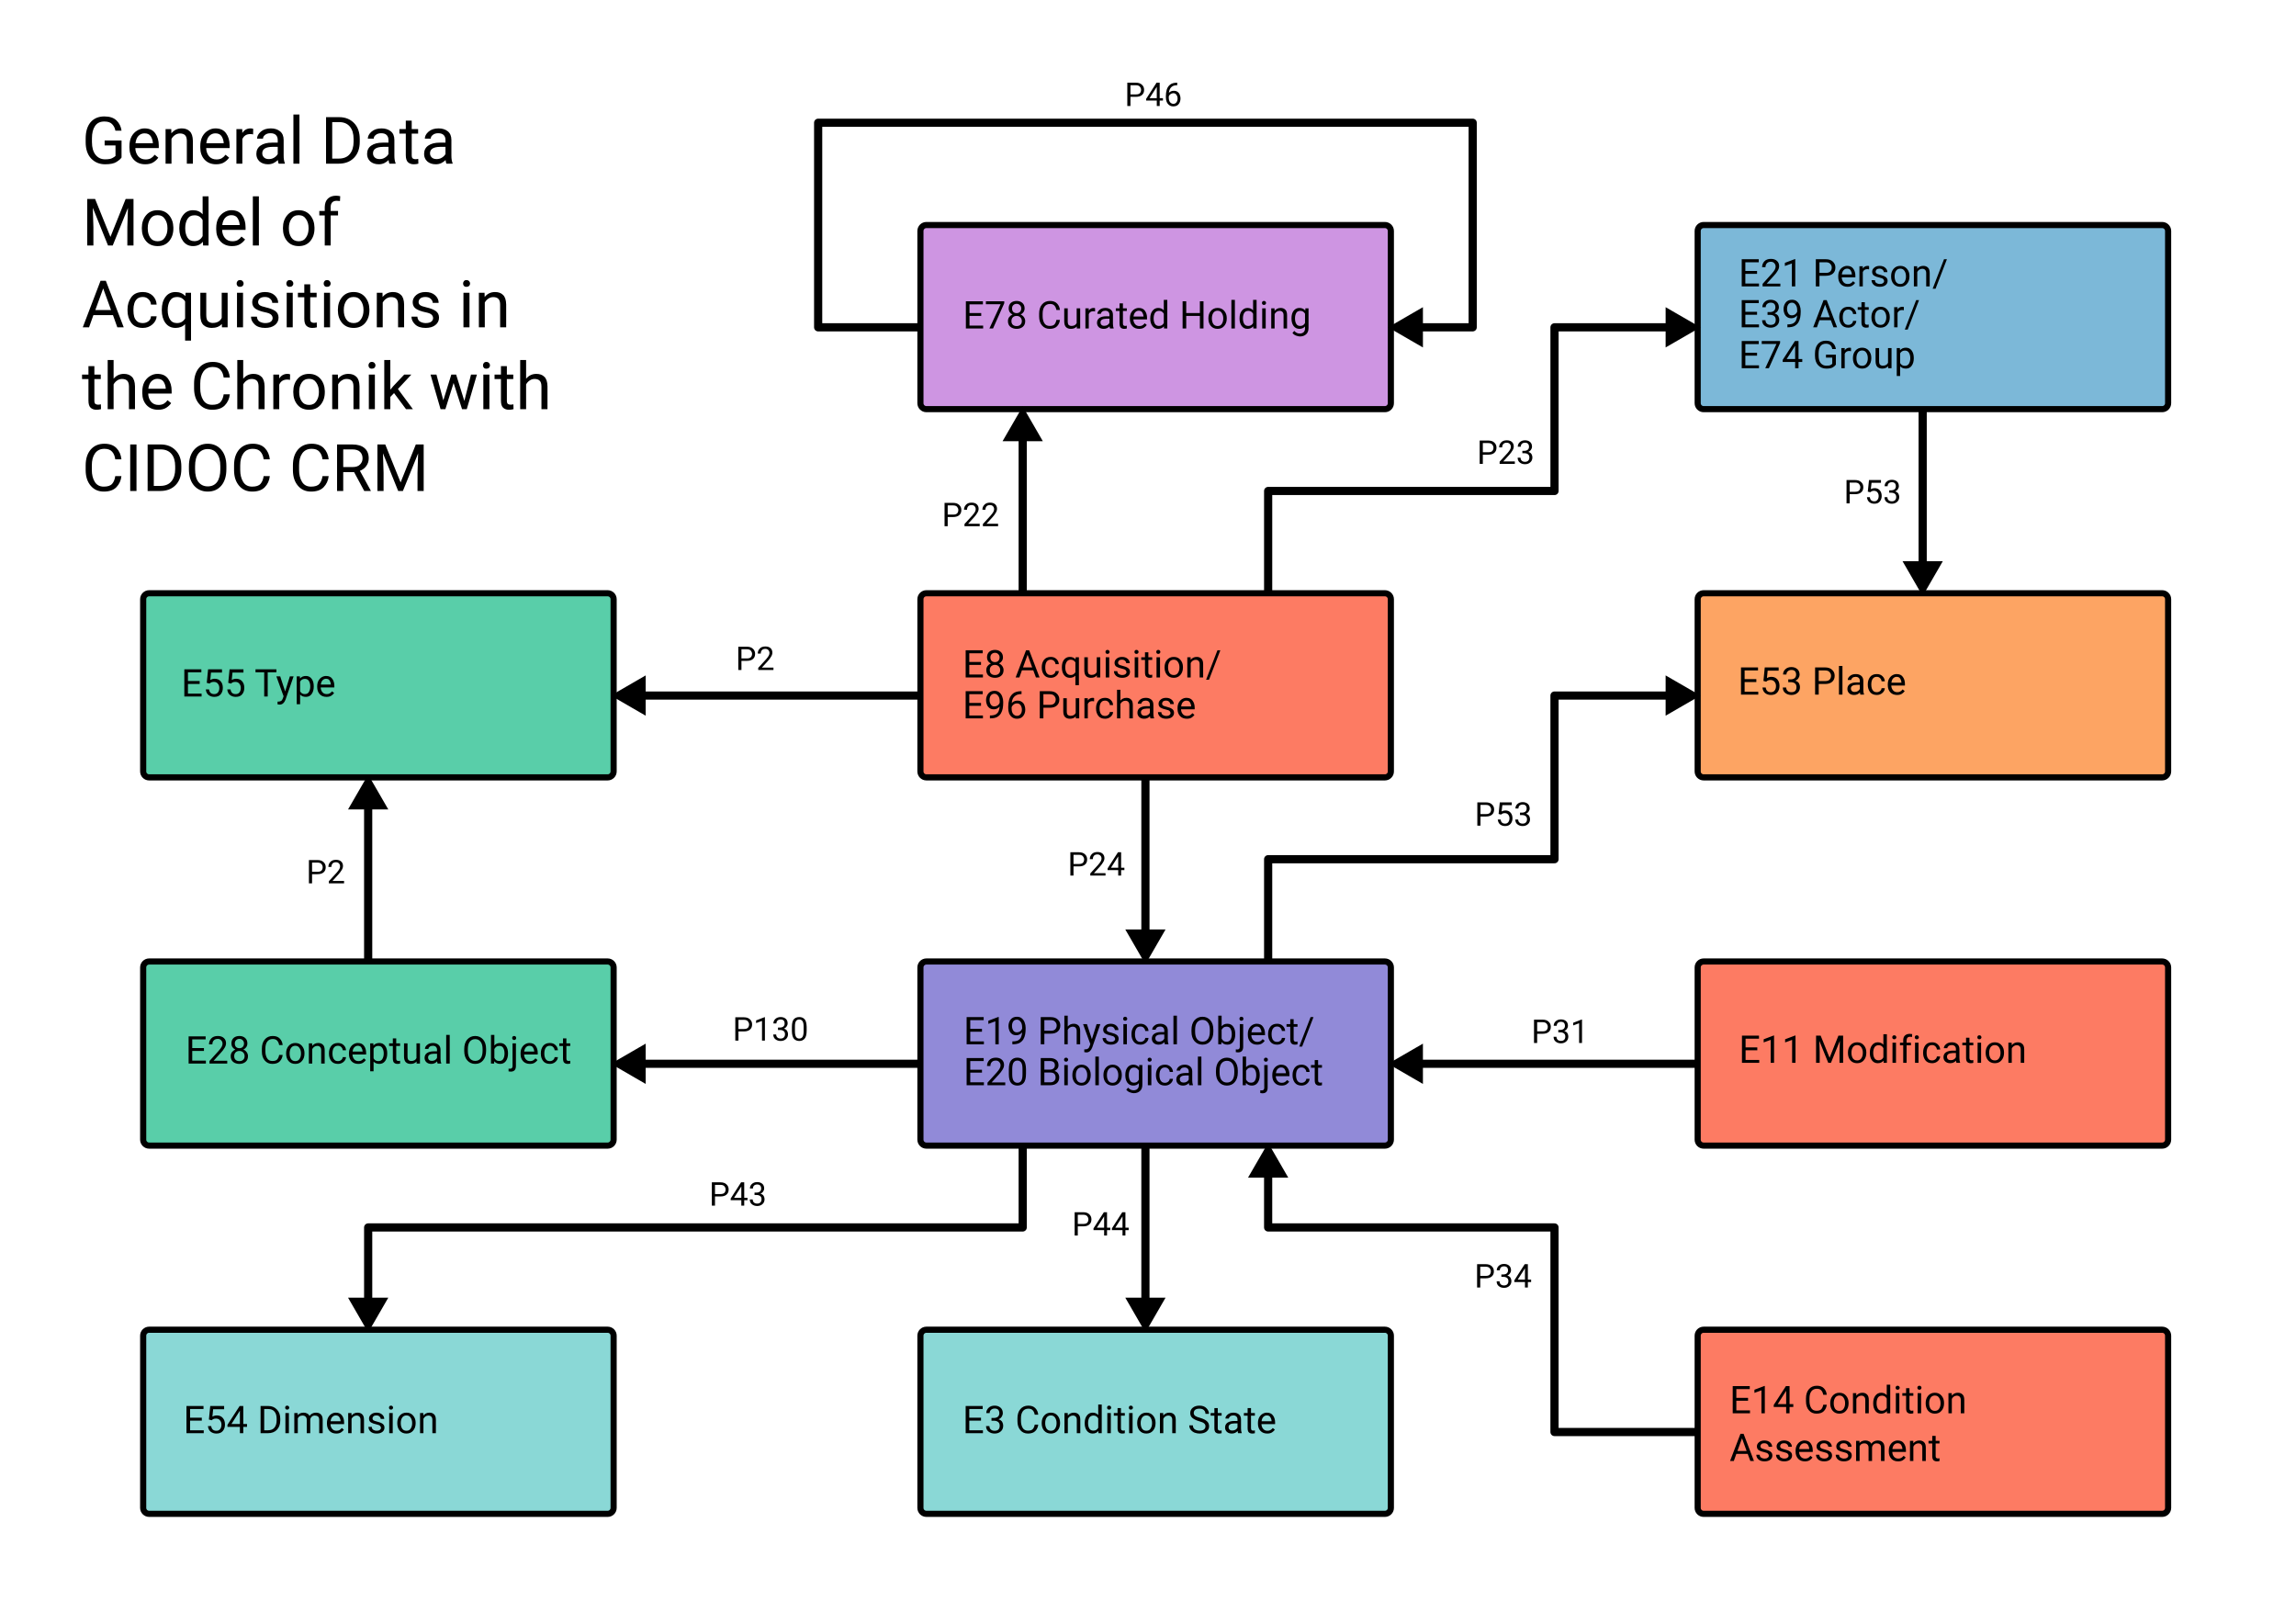
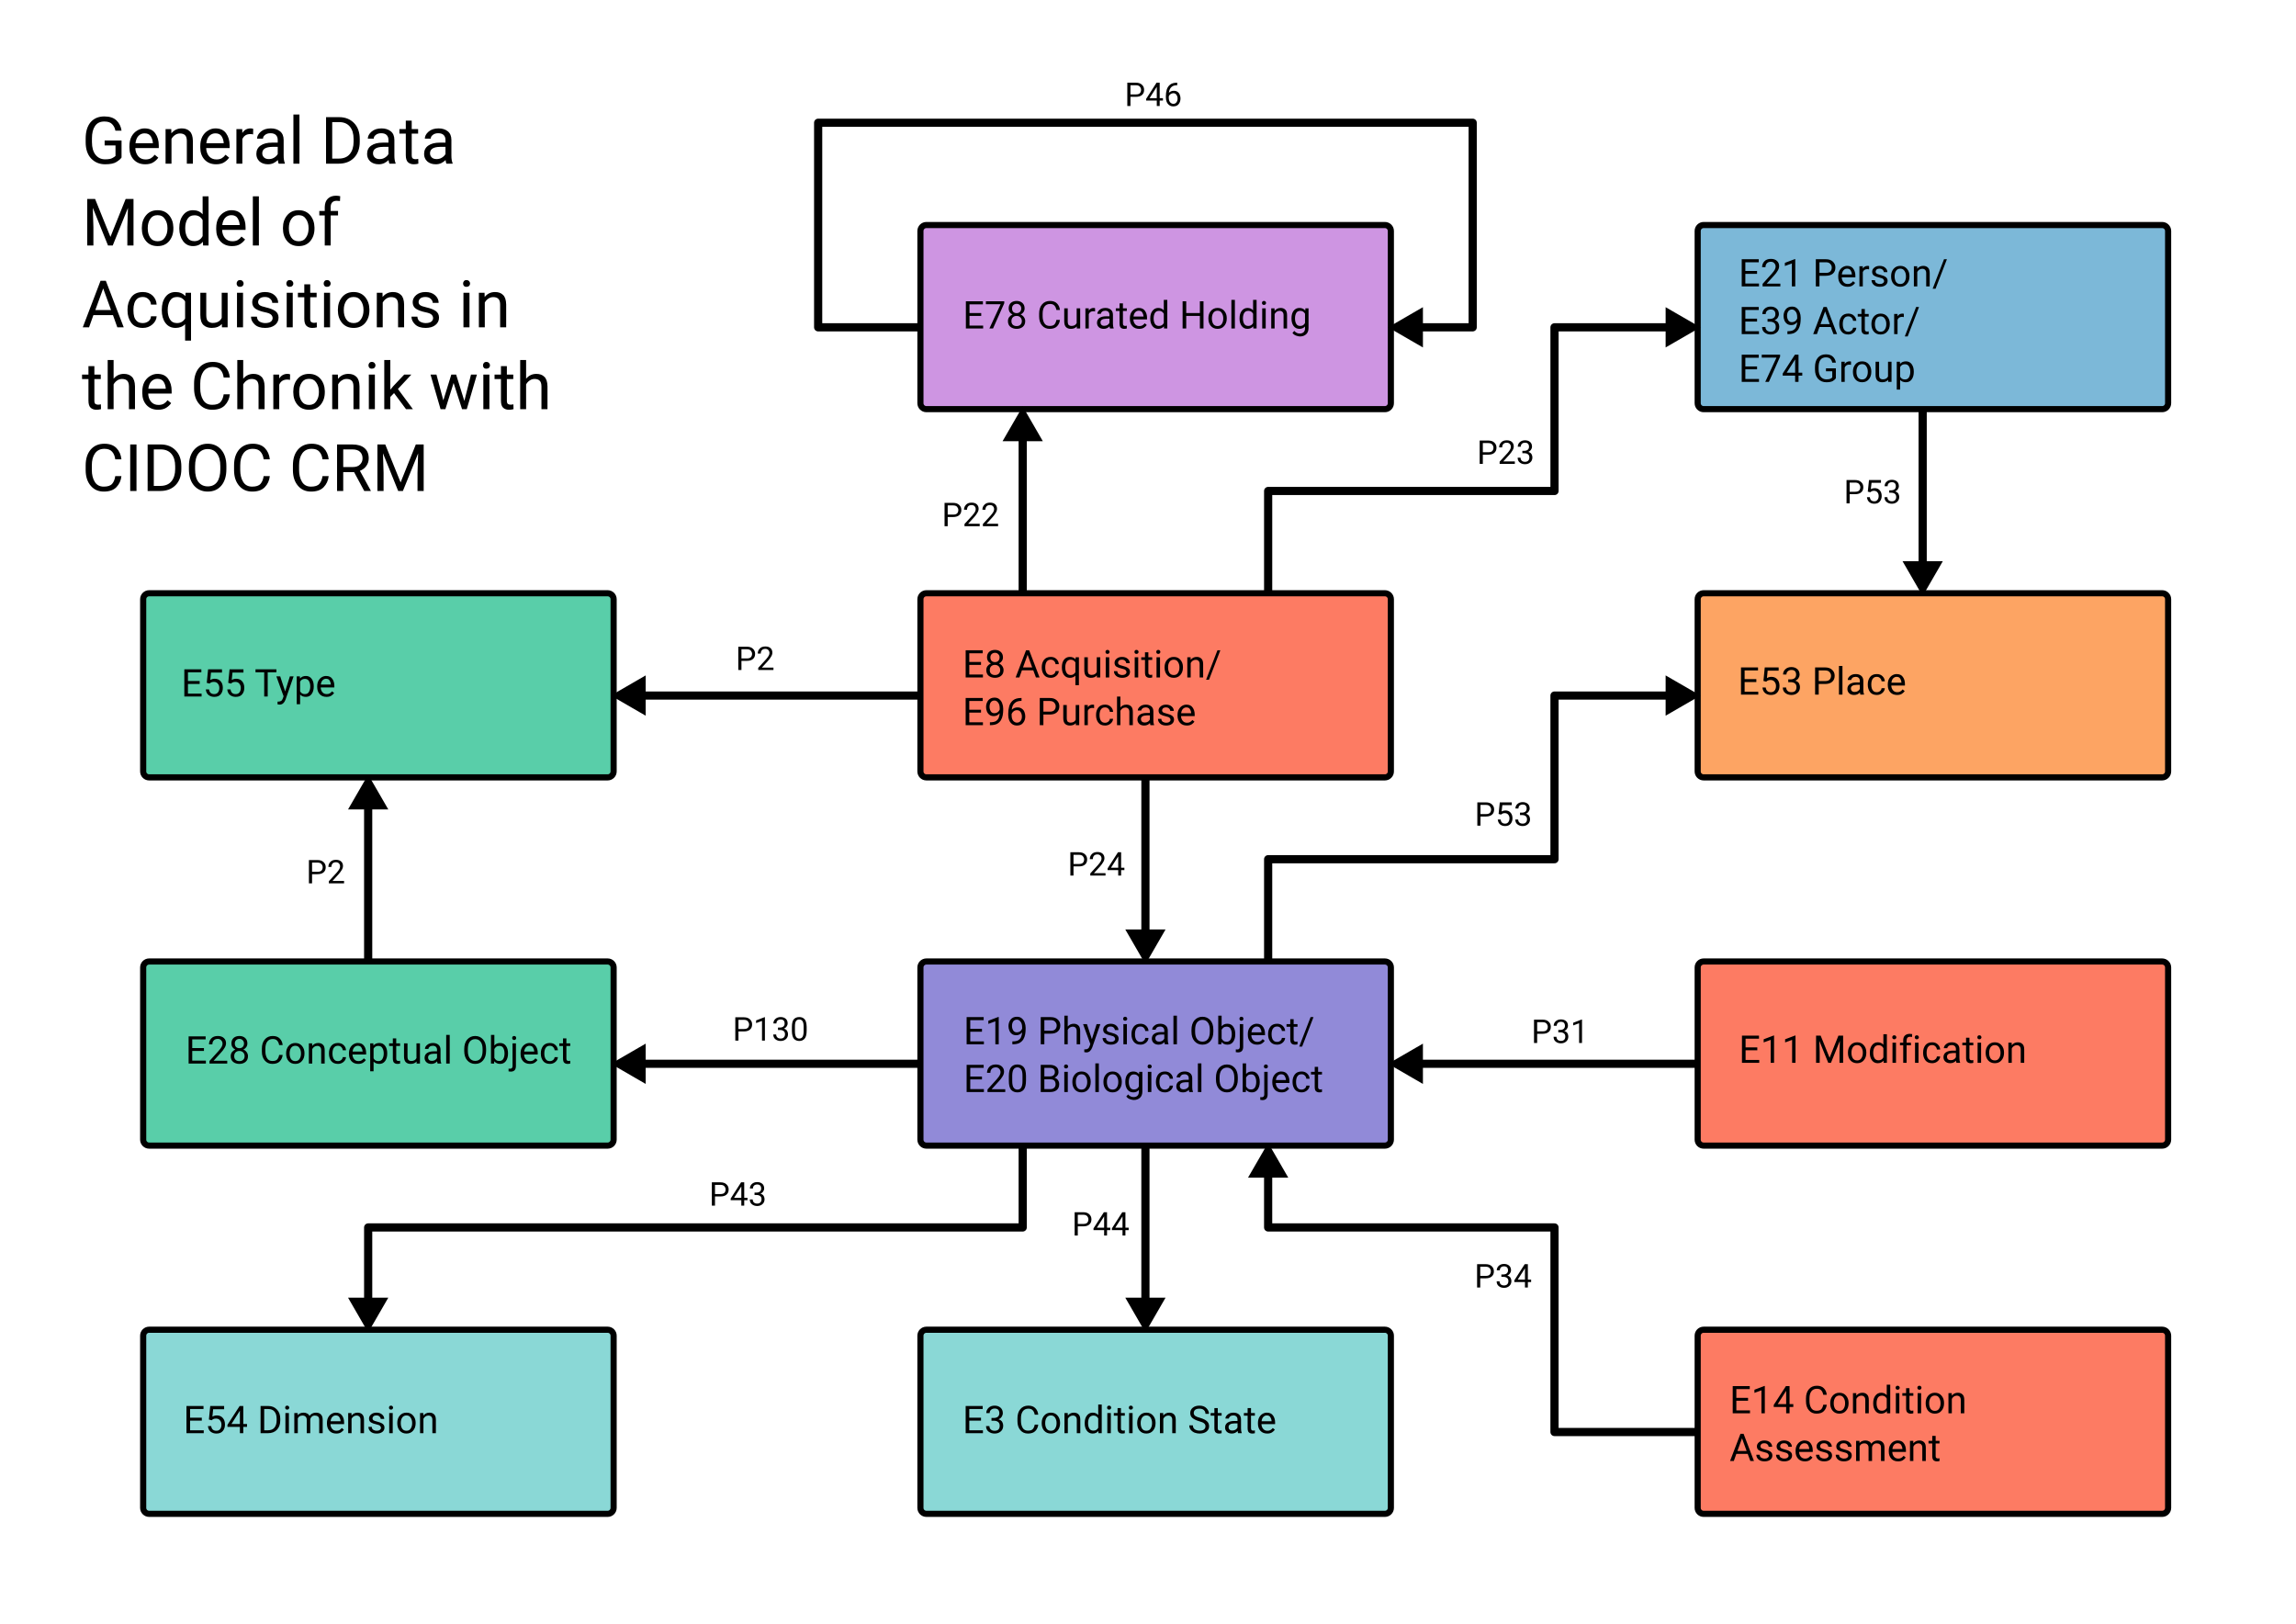
<svg xmlns="http://www.w3.org/2000/svg" width="297mm" height="210mm" viewBox="0 0 297 210" version="1.1" id="svg5">
  <defs id="defs2">
-     <marker style="overflow:visible" id="TriangleOutM" refX="0.0" refY="0.0" orient="auto">
-       <path transform="scale(0.4)" style="fill-rule:evenodd;fill:context-stroke;stroke:context-stroke;stroke-width:1.0pt" d="M 5.77,0.0 L -2.88,5.0 L -2.88,-5.0 L 5.77,0.0 z " id="path33432" />
+     <marker style="overflow:visible" id="TriangleOutM" refX="0" refY="0" orient="auto">
+       <path transform="scale(0.4)" style="fill:context-stroke;fill-rule:evenodd;stroke:context-stroke;stroke-width:1pt" d="M 5.77,0 -2.88,5 V -5 Z" id="path33432" />
    </marker>
-     <marker style="overflow:visible" id="TriangleOutL" refX="0.0" refY="0.0" orient="auto">
-       <path transform="scale(0.8)" style="fill-rule:evenodd;fill:context-stroke;stroke:context-stroke;stroke-width:1.0pt" d="M 5.77,0.0 L -2.88,5.0 L -2.88,-5.0 L 5.77,0.0 z " id="path33429" />
+     <marker style="overflow:visible" id="TriangleOutL" refX="0" refY="0" orient="auto">
+       <path transform="scale(0.8)" style="fill:context-stroke;fill-rule:evenodd;stroke:context-stroke;stroke-width:1pt" d="M 5.77,0 -2.88,5 V -5 Z" id="path33429" />
    </marker>
-     <marker style="overflow:visible;" id="Arrow1Lend" refX="0.0" refY="0.0" orient="auto">
-       <path transform="scale(0.8) rotate(180) translate(12.5,0)" style="fill-rule:evenodd;fill:context-stroke;stroke:context-stroke;stroke-width:1.0pt;" d="M 0.0,0.0 L 5.0,-5.0 L -12.5,0.0 L 5.0,5.0 L 0.0,0.0 z " id="path33290" />
+     <marker style="overflow:visible" id="Arrow1Lend" refX="0" refY="0" orient="auto">
+       <path transform="matrix(-0.8,0,0,-0.8,-10,0)" style="fill:context-stroke;fill-rule:evenodd;stroke:context-stroke;stroke-width:1pt" d="M 0,0 5,-5 -12.5,0 5,5 Z" id="path33290" />
    </marker>
-     <marker style="overflow:visible" id="Arrow1Lstart" refX="0.0" refY="0.0" orient="auto">
-       <path transform="scale(0.8) translate(12.5,0)" style="fill-rule:evenodd;fill:context-stroke;stroke:context-stroke;stroke-width:1.0pt" d="M 0.0,0.0 L 5.0,-5.0 L -12.5,0.0 L 5.0,5.0 L 0.0,0.0 z " id="path33287" />
+     <marker style="overflow:visible" id="Arrow1Lstart" refX="0" refY="0" orient="auto">
+       <path transform="matrix(0.8,0,0,0.8,10,0)" style="fill:context-stroke;fill-rule:evenodd;stroke:context-stroke;stroke-width:1pt" d="M 0,0 5,-5 -12.5,0 5,5 Z" id="path33287" />
    </marker>
  </defs>
  <g id="layer1">
    <rect style="display:inline;fill:#5a50c4;fill-opacity:0.667;stroke:#000000;stroke-width:0.794;stroke-linejoin:round;stroke-miterlimit:4;stroke-dasharray:none;stroke-dashoffset:0;stroke-opacity:1" id="rect848-2-6" width="60.854" height="23.812" x="119.062" y="124.354" ry="0.769" />
    <rect style="fill:#3b95c4;fill-opacity:0.667;stroke:#000000;stroke-width:0.794;stroke-linejoin:round;stroke-miterlimit:4;stroke-dasharray:none;stroke-dashoffset:0;stroke-opacity:1" id="rect848-2" width="60.854" height="23.812" x="219.604" y="29.104" ry="0.769" />
    <rect style="fill:#06b67e;fill-opacity:0.667;stroke:#000000;stroke-width:0.794;stroke-linejoin:round;stroke-miterlimit:4;stroke-dasharray:none;stroke-dashoffset:0;stroke-opacity:1" id="rect848-2-6-9" width="60.854" height="23.812" x="18.521" y="124.354" ry="0.769" />
    <rect style="fill:#fc3915;fill-opacity:0.667;stroke:#000000;stroke-width:0.794;stroke-linejoin:round;stroke-miterlimit:4;stroke-dasharray:none;stroke-dashoffset:0;stroke-opacity:1" id="rect848-2-6-9-3" width="60.854" height="23.812" x="219.604" y="171.979" ry="0.769" />
    <rect style="fill:#06b67e;fill-opacity:0.667;stroke:#000000;stroke-width:0.794;stroke-linejoin:round;stroke-miterlimit:4;stroke-dasharray:none;stroke-dashoffset:0;stroke-opacity:1" id="rect848-2-6-9-3-7" width="60.854" height="23.812" x="18.521" y="76.729" ry="0.769" />
    <rect style="fill:#50c4c2;fill-opacity:0.667;stroke:#000000;stroke-width:0.794;stroke-linejoin:round;stroke-miterlimit:4;stroke-dasharray:none;stroke-dashoffset:0;stroke-opacity:1" id="rect848-2-6-9-3-0" width="60.854" height="23.812" x="18.521" y="171.979" ry="0.769" />
    <rect style="fill:#b560d4;fill-opacity:0.667;stroke:#000000;stroke-width:0.794;stroke-linejoin:round;stroke-miterlimit:4;stroke-dasharray:none;stroke-dashoffset:0;stroke-opacity:1" id="rect848-2-6-9-3-93" width="60.854" height="23.812" x="119.062" y="29.104" ry="0.769" />
    <rect style="fill:#fc3915;fill-opacity:0.667;stroke:#000000;stroke-width:0.794;stroke-linejoin:round;stroke-miterlimit:4;stroke-dasharray:none;stroke-dashoffset:0;stroke-opacity:1" id="rect848-2-6-9-3-33" width="60.854" height="23.812" x="119.062" y="76.729" ry="0.769" />
    <rect style="fill:#fc7715;fill-opacity:0.667;stroke:#000000;stroke-width:0.794;stroke-linejoin:round;stroke-miterlimit:4;stroke-dasharray:none;stroke-dashoffset:0;stroke-opacity:1" id="rect848-2-6-9-3-4" width="60.854" height="23.812" x="219.604" y="76.729" ry="0.769" />
    <rect style="fill:#fc3915;fill-opacity:0.667;stroke:#000000;stroke-width:0.794;stroke-linejoin:round;stroke-miterlimit:4;stroke-dasharray:none;stroke-dashoffset:0;stroke-opacity:1" id="rect848-2-6-9-3-3" width="60.854" height="23.812" x="219.604" y="124.354" ry="0.769" />
    <rect style="fill:#50c4c2;fill-opacity:0.667;stroke:#000000;stroke-width:0.794;stroke-linejoin:round;stroke-miterlimit:4;stroke-dasharray:none;stroke-dashoffset:0;stroke-opacity:1" id="rect848-2-6-9-3-9" width="60.854" height="23.812" x="119.062" y="171.979" ry="0.769" />
  </g>
  <g id="layer2" style="display:inline">
    <path style="font-variation-settings:normal;opacity:1;fill:none;fill-opacity:1;stroke:#000000;stroke-width:1.058;stroke-linecap:butt;stroke-linejoin:round;stroke-miterlimit:4;stroke-dasharray:none;stroke-dashoffset:0;stroke-opacity:1;marker-end:url(#TriangleOutM);stop-color:#000000;stop-opacity:1" d="M 119.062,89.958 H 82.021" id="path33183" />
    <path style="font-variation-settings:normal;opacity:1;fill:none;fill-opacity:1;stroke:#000000;stroke-width:1.058;stroke-linecap:butt;stroke-linejoin:round;stroke-miterlimit:4;stroke-dasharray:none;stroke-dashoffset:0;stroke-opacity:1;marker-end:url(#TriangleOutM);stop-color:#000000;stop-opacity:1" d="M 47.625,124.354 V 103.188" id="path33185" />
    <path style="font-variation-settings:normal;opacity:1;fill:none;fill-opacity:1;stroke:#000000;stroke-width:1.058;stroke-linecap:butt;stroke-linejoin:round;stroke-miterlimit:4;stroke-dasharray:none;stroke-dashoffset:0;stroke-opacity:1;marker-end:url(#TriangleOutM);stop-color:#000000;stop-opacity:1" d="M 119.062,42.333 H 105.833 V 15.875 H 190.5 v 26.458 h -7.938" id="path33187" />
    <path style="font-variation-settings:normal;opacity:1;fill:none;fill-opacity:1;stroke:#000000;stroke-width:1.058;stroke-linecap:butt;stroke-linejoin:round;stroke-miterlimit:4;stroke-dasharray:none;stroke-dashoffset:0;stroke-opacity:1;marker-end:url(#TriangleOutM);stop-color:#000000;stop-opacity:1" d="M 132.292,148.167 V 158.75 H 47.625 v 10.583" id="path33189" />
    <path style="font-variation-settings:normal;opacity:1;fill:none;fill-opacity:1;stroke:#000000;stroke-width:1.058;stroke-linecap:butt;stroke-linejoin:round;stroke-miterlimit:4;stroke-dasharray:none;stroke-dashoffset:0;stroke-opacity:1;marker-end:url(#TriangleOutM);stop-color:#000000;stop-opacity:1" d="m 148.167,148.167 1e-5,21.167" id="path33191" />
    <path style="font-variation-settings:normal;opacity:1;fill:none;fill-opacity:1;stroke:#000000;stroke-width:1.058;stroke-linecap:butt;stroke-linejoin:round;stroke-miterlimit:4;stroke-dasharray:none;stroke-dashoffset:0;stroke-opacity:1;marker-end:url(#TriangleOutM);stop-color:#000000;stop-opacity:1" d="M 219.604,185.208 H 201.083 V 158.75 h -37.042 l 1e-5,-7.938" id="path33193" />
    <path style="font-variation-settings:normal;opacity:1;fill:none;fill-opacity:1;stroke:#000000;stroke-width:1.058;stroke-linecap:butt;stroke-linejoin:round;stroke-miterlimit:4;stroke-dasharray:none;stroke-dashoffset:0;stroke-opacity:1;marker-end:url(#TriangleOutM);stop-color:#000000;stop-opacity:1" d="M 219.604,137.583 H 182.562" id="path33195" />
    <path style="font-variation-settings:normal;opacity:1;fill:none;fill-opacity:1;stroke:#000000;stroke-width:1.058;stroke-linecap:butt;stroke-linejoin:round;stroke-miterlimit:4;stroke-dasharray:none;stroke-dashoffset:0;stroke-opacity:1;marker-end:url(#TriangleOutM);stop-color:#000000;stop-opacity:1" d="m 164.042,124.354 -1e-5,-13.229 h 37.042 V 89.958 l 15.875,10e-7" id="path33197" />
    <path style="font-variation-settings:normal;opacity:1;fill:none;fill-opacity:1;stroke:#000000;stroke-width:1.058;stroke-linecap:butt;stroke-linejoin:round;stroke-miterlimit:4;stroke-dasharray:none;stroke-dashoffset:0;stroke-opacity:1;marker-end:url(#TriangleOutM);stop-color:#000000;stop-opacity:1" d="M 132.292,76.729 V 55.562" id="path33201" />
    <path style="font-variation-settings:normal;opacity:1;fill:none;fill-opacity:1;stroke:#000000;stroke-width:1.058;stroke-linecap:butt;stroke-linejoin:round;stroke-miterlimit:4;stroke-dasharray:none;stroke-dashoffset:0;stroke-opacity:1;marker-end:url(#TriangleOutM);stop-color:#000000;stop-opacity:1" d="m 164.042,76.729 -1e-5,-13.229 h 37.042 V 42.333 h 15.875" id="path33203" />
    <path style="font-variation-settings:normal;opacity:1;fill:none;fill-opacity:1;stroke:#000000;stroke-width:1.058;stroke-linecap:butt;stroke-linejoin:round;stroke-miterlimit:4;stroke-dasharray:none;stroke-dashoffset:0;stroke-opacity:1;marker-end:url(#TriangleOutM);stop-color:#000000;stop-opacity:1" d="M 248.708,52.917 V 74.083" id="path33205" />
    <path style="font-variation-settings:normal;opacity:1;fill:none;fill-opacity:1;stroke:#000000;stroke-width:1.058;stroke-linecap:butt;stroke-linejoin:round;stroke-miterlimit:4;stroke-dasharray:none;stroke-dashoffset:0;stroke-opacity:1;marker-end:url(#TriangleOutM);stop-color:#000000;stop-opacity:1" d="M 119.062,137.583 H 82.021" id="path33957" />
    <path style="font-variation-settings:normal;opacity:1;fill:none;fill-opacity:1;stroke:#000000;stroke-width:1.058;stroke-linecap:butt;stroke-linejoin:round;stroke-miterlimit:4;stroke-dasharray:none;stroke-dashoffset:0;stroke-opacity:1;marker-end:url(#TriangleOutM);stop-color:#000000;stop-opacity:1" d="m 148.167,100.542 1e-5,21.167" id="path33199" />
  </g>
  <g id="layer3" style="display:inline">
-     <text xml:space="preserve" style="font-style:normal;font-variant:normal;font-weight:normal;font-stretch:normal;font-size:4.939px;line-height:1.25;font-family:Roboto;-inkscape-font-specification:'Roboto, Normal';font-variant-ligatures:none;font-variant-caps:normal;font-variant-numeric:ordinal ;font-variant-east-asian:normal;fill:#000000;fill-opacity:1;stroke:none;stroke-width:0.265;stroke-opacity:1" x="224.896" y="37.042" id="text3924-44">
+     <text xml:space="preserve" style="font-style:normal;font-variant:normal;font-weight:normal;font-stretch:normal;font-size:4.939px;line-height:1.25;font-family:Roboto;-inkscape-font-specification:'Roboto, Normal';font-variant-ligatures:none;font-variant-caps:normal;font-variant-numeric:ordinal;font-variant-east-asian:normal;fill:#000000;fill-opacity:1;stroke:none;stroke-width:0.265;stroke-opacity:1" x="224.896" y="37.042" id="text3924-44">
      <tspan id="tspan6537" x="224.896" y="37.042">E21 Person/</tspan>
-       <tspan id="tspan6539" x="224.896" y="42.333">E39 Actor/</tspan>
-       <tspan id="tspan6541" x="224.896" y="47.625">E74 Group</tspan>
+       <tspan id="tspan6539" x="224.896" y="43.215">E39 Actor/</tspan>
+       <tspan id="tspan6541" x="224.896" y="49.389">E74 Group</tspan>
    </text>
-     <text xml:space="preserve" style="font-style:normal;font-variant:normal;font-weight:normal;font-stretch:normal;font-size:4.939px;line-height:1.25;font-family:Roboto;-inkscape-font-specification:'Roboto, Normal';font-variant-ligatures:none;font-variant-caps:normal;font-variant-numeric:ordinal ;font-variant-east-asian:normal;fill:#000000;fill-opacity:1;stroke:none;stroke-width:0.265;stroke-opacity:1" x="23.991" y="137.552" id="text3924-4">
+     <text xml:space="preserve" style="font-style:normal;font-variant:normal;font-weight:normal;font-stretch:normal;font-size:4.939px;line-height:1.25;font-family:Roboto;-inkscape-font-specification:'Roboto, Normal';font-variant-ligatures:none;font-variant-caps:normal;font-variant-numeric:ordinal;font-variant-east-asian:normal;fill:#000000;fill-opacity:1;stroke:none;stroke-width:0.265;stroke-opacity:1" x="23.991" y="137.552" id="text3924-4">
      <tspan id="tspan6230" x="23.991" y="137.552">E28 Conceptual Object</tspan>
    </text>
    <text xml:space="preserve" style="font-style:normal;font-variant:normal;font-weight:normal;font-stretch:normal;font-size:4.939px;line-height:1.25;font-family:Roboto;-inkscape-font-specification:'Roboto, Normal';font-variant-ligatures:none;font-variant-caps:normal;font-variant-numeric:ordinal;font-variant-east-asian:normal;white-space:pre;inline-size:42.888;fill:#000000;fill-opacity:1;stroke:none;stroke-width:0.265;stroke-opacity:1" x="224.342" y="185.085" id="text3924-4-5" transform="translate(-0.6133069,-2.299901)">
-       <tspan x="224.342" y="185.085" id="tspan1986">E14 Condition </tspan>
-       <tspan x="224.342" y="191.259" id="tspan1988">Assessment</tspan>
+       <tspan x="224.342" y="185.085" id="tspan1373">E14 Condition </tspan>
+       <tspan x="224.342" y="191.259" id="tspan1375">Assessment</tspan>
    </text>
-     <text xml:space="preserve" style="font-style:normal;font-variant:normal;font-weight:normal;font-stretch:normal;font-size:4.939px;line-height:1.25;font-family:Roboto;-inkscape-font-specification:'Roboto, Normal';font-variant-ligatures:none;font-variant-caps:normal;font-variant-numeric:ordinal ;font-variant-east-asian:normal;fill:#000000;fill-opacity:1;stroke:none;stroke-width:0.265;stroke-opacity:1" x="23.438" y="90.083" id="text14250">
+     <text xml:space="preserve" style="font-style:normal;font-variant:normal;font-weight:normal;font-stretch:normal;font-size:4.939px;line-height:1.25;font-family:Roboto;-inkscape-font-specification:'Roboto, Normal';font-variant-ligatures:none;font-variant-caps:normal;font-variant-numeric:ordinal;font-variant-east-asian:normal;fill:#000000;fill-opacity:1;stroke:none;stroke-width:0.265;stroke-opacity:1" x="23.438" y="90.083" id="text14250">
      <tspan id="tspan14472" x="23.438" y="90.083">E55 Type</tspan>
    </text>
-     <text xml:space="preserve" style="font-style:normal;font-variant:normal;font-weight:normal;font-stretch:normal;font-size:4.939px;line-height:1.25;font-family:Roboto;-inkscape-font-specification:'Roboto, Normal';font-variant-ligatures:none;font-variant-caps:normal;font-variant-numeric:ordinal ;font-variant-east-asian:normal;fill:#000000;fill-opacity:1;stroke:none;stroke-width:0.265;stroke-opacity:1" x="23.715" y="185.361" id="text17644">
+     <text xml:space="preserve" style="font-style:normal;font-variant:normal;font-weight:normal;font-stretch:normal;font-size:4.939px;line-height:1.25;font-family:Roboto;-inkscape-font-specification:'Roboto, Normal';font-variant-ligatures:none;font-variant-caps:normal;font-variant-numeric:ordinal;font-variant-east-asian:normal;fill:#000000;fill-opacity:1;stroke:none;stroke-width:0.265;stroke-opacity:1" x="23.715" y="185.361" id="text17644">
      <tspan id="tspan17800" x="23.715" y="185.361">E54 Dimension</tspan>
    </text>
-     <text xml:space="preserve" style="font-style:normal;font-variant:normal;font-weight:normal;font-stretch:normal;font-size:4.939px;line-height:1.25;font-family:Roboto;-inkscape-font-specification:'Roboto, Normal';font-variant-ligatures:none;font-variant-caps:normal;font-variant-numeric:ordinal ;font-variant-east-asian:normal;fill:#000000;fill-opacity:1;stroke:none;stroke-width:0.794;stroke-miterlimit:4;stroke-dasharray:none;stroke-opacity:1" x="124.534" y="42.486" id="text19520">
+     <text xml:space="preserve" style="font-style:normal;font-variant:normal;font-weight:normal;font-stretch:normal;font-size:4.939px;line-height:1.25;font-family:Roboto;-inkscape-font-specification:'Roboto, Normal';font-variant-ligatures:none;font-variant-caps:normal;font-variant-numeric:ordinal;font-variant-east-asian:normal;fill:#000000;fill-opacity:1;stroke:none;stroke-width:0.794;stroke-miterlimit:4;stroke-dasharray:none;stroke-opacity:1" x="124.534" y="42.486" id="text19520">
      <tspan id="tspan20782" x="124.534" y="42.486">E78 Curated Holding</tspan>
    </text>
-     <text xml:space="preserve" style="font-style:normal;font-variant:normal;font-weight:normal;font-stretch:normal;font-size:4.939px;line-height:1.25;font-family:Roboto;-inkscape-font-specification:'Roboto, Normal';font-variant-ligatures:none;font-variant-caps:normal;font-variant-numeric:ordinal ;font-variant-east-asian:normal;fill:#000000;fill-opacity:1;stroke:none;stroke-width:0.265;stroke-opacity:1" x="124.507" y="87.617" id="text25868">
+     <text xml:space="preserve" style="font-style:normal;font-variant:normal;font-weight:normal;font-stretch:normal;font-size:4.939px;line-height:1.25;font-family:Roboto;-inkscape-font-specification:'Roboto, Normal';font-variant-ligatures:none;font-variant-caps:normal;font-variant-numeric:ordinal;font-variant-east-asian:normal;fill:#000000;fill-opacity:1;stroke:none;stroke-width:0.265;stroke-opacity:1" x="124.507" y="87.617" id="text25868">
      <tspan id="tspan26222" x="124.507" y="87.617">E8 Acquisition/</tspan>
-       <tspan id="tspan26224" x="124.507" y="92.909">E96 Purchase</tspan>
+       <tspan id="tspan26224" x="124.507" y="93.791">E96 Purchase</tspan>
    </text>
-     <text xml:space="preserve" style="font-style:normal;font-variant:normal;font-weight:normal;font-stretch:normal;font-size:4.939px;line-height:1.25;font-family:Roboto;-inkscape-font-specification:'Roboto, Normal';font-variant-ligatures:none;font-variant-caps:normal;font-variant-numeric:ordinal ;font-variant-east-asian:normal;fill:#000000;fill-opacity:1;stroke:none;stroke-width:0.265;stroke-opacity:1" x="224.799" y="89.834" id="text28142">
+     <text xml:space="preserve" style="font-style:normal;font-variant:normal;font-weight:normal;font-stretch:normal;font-size:4.939px;line-height:1.25;font-family:Roboto;-inkscape-font-specification:'Roboto, Normal';font-variant-ligatures:none;font-variant-caps:normal;font-variant-numeric:ordinal;font-variant-east-asian:normal;fill:#000000;fill-opacity:1;stroke:none;stroke-width:0.265;stroke-opacity:1" x="224.799" y="89.834" id="text28142">
      <tspan id="tspan28166" x="224.799" y="89.834">E53 Place</tspan>
    </text>
-     <text xml:space="preserve" style="font-style:normal;font-variant:normal;font-weight:normal;font-stretch:normal;font-size:4.939px;line-height:1.25;font-family:Roboto;-inkscape-font-specification:'Roboto, Normal';font-variant-ligatures:none;font-variant-caps:normal;font-variant-numeric:ordinal ;font-variant-east-asian:normal;fill:#000000;fill-opacity:1;stroke:none;stroke-width:0.265;stroke-opacity:1" x="224.924" y="137.459" id="text29094">
+     <text xml:space="preserve" style="font-style:normal;font-variant:normal;font-weight:normal;font-stretch:normal;font-size:4.939px;line-height:1.25;font-family:Roboto;-inkscape-font-specification:'Roboto, Normal';font-variant-ligatures:none;font-variant-caps:normal;font-variant-numeric:ordinal;font-variant-east-asian:normal;fill:#000000;fill-opacity:1;stroke:none;stroke-width:0.265;stroke-opacity:1" x="224.924" y="137.459" id="text29094">
      <tspan id="tspan29118" x="224.924" y="137.459">E11 Modification</tspan>
    </text>
-     <text xml:space="preserve" style="font-style:normal;font-variant:normal;font-weight:normal;font-stretch:normal;font-size:4.939px;line-height:1.25;font-family:Roboto;-inkscape-font-specification:'Roboto, Normal';font-variant-ligatures:none;font-variant-caps:normal;font-variant-numeric:ordinal ;font-variant-east-asian:normal;fill:#000000;fill-opacity:1;stroke:none;stroke-width:0.265;stroke-opacity:1" x="124.507" y="185.361" id="text30442">
+     <text xml:space="preserve" style="font-style:normal;font-variant:normal;font-weight:normal;font-stretch:normal;font-size:4.939px;line-height:1.25;font-family:Roboto;-inkscape-font-specification:'Roboto, Normal';font-variant-ligatures:none;font-variant-caps:normal;font-variant-numeric:ordinal;font-variant-east-asian:normal;fill:#000000;fill-opacity:1;stroke:none;stroke-width:0.265;stroke-opacity:1" x="124.507" y="185.361" id="text30442">
      <tspan id="tspan30466" x="124.507" y="185.361">E3 Condition State</tspan>
    </text>
-     <text xml:space="preserve" style="font-style:normal;font-variant:normal;font-weight:normal;font-stretch:normal;font-size:4.939px;line-height:1.25;font-family:Roboto;-inkscape-font-specification:'Roboto, Normal';font-variant-ligatures:none;font-variant-caps:normal;font-variant-numeric:ordinal ;font-variant-east-asian:normal;fill:#000000;fill-opacity:1;stroke:none;stroke-width:0.265;stroke-opacity:1" x="124.631" y="135.062" id="text3924">
+     <text xml:space="preserve" style="font-style:normal;font-variant:normal;font-weight:normal;font-stretch:normal;font-size:4.939px;line-height:1.25;font-family:Roboto;-inkscape-font-specification:'Roboto, Normal';font-variant-ligatures:none;font-variant-caps:normal;font-variant-numeric:ordinal;font-variant-east-asian:normal;fill:#000000;fill-opacity:1;stroke:none;stroke-width:0.265;stroke-opacity:1" x="124.631" y="135.062" id="text3924">
      <tspan id="tspan4344" x="124.631" y="135.062">E19 Physical Object/</tspan>
-       <tspan id="tspan4346" x="124.631" y="140.354">E20 Biological Object</tspan>
+       <tspan id="tspan4346" x="124.631" y="141.236">E20 Biological Object</tspan>
    </text>
    <text xml:space="preserve" style="font-style:normal;font-variant:normal;font-weight:normal;font-stretch:normal;font-size:4.233px;line-height:1.25;font-family:Roboto;-inkscape-font-specification:'Roboto, Normal';font-variant-ligatures:none;font-variant-caps:normal;font-variant-numeric:ordinal;font-variant-east-asian:normal;fill:#000000;fill-opacity:1;stroke:none;stroke-width:0.265;stroke-opacity:1" x="94.775" y="134.589" id="text45929-0">
      <tspan id="tspan48157" x="94.775" y="134.589">P130</tspan>
    </text>
    <text xml:space="preserve" style="font-style:normal;font-variant:normal;font-weight:normal;font-stretch:normal;font-size:8.467px;line-height:1.25;font-family:Roboto;-inkscape-font-specification:'Roboto, Normal';font-variant-ligatures:none;font-variant-caps:normal;font-variant-numeric:ordinal;font-variant-east-asian:normal;white-space:pre;inline-size:68.792;fill:#000000;fill-opacity:1;stroke:none;stroke-width:0.265;stroke-opacity:1" x="10.583" y="21.167" id="text36646">
-       <tspan x="10.583" y="21.167" id="tspan1990">General Data </tspan>
-       <tspan x="10.583" y="31.75" id="tspan1992">Model of </tspan>
-       <tspan x="10.583" y="42.333" id="tspan1994">Acquisitions in </tspan>
-       <tspan x="10.583" y="52.917" id="tspan1996">the Chronik with </tspan>
-       <tspan x="10.583" y="63.5" id="tspan1998">CIDOC CRM
+       <tspan x="10.583" y="21.167" id="tspan1377">General Data </tspan>
+       <tspan x="10.583" y="31.75" id="tspan1379">Model of </tspan>
+       <tspan x="10.583" y="42.333" id="tspan1381">Acquisitions in </tspan>
+       <tspan x="10.583" y="52.917" id="tspan1383">the Chronik with </tspan>
+       <tspan x="10.583" y="63.5" id="tspan1385">CIDOC CRM
</tspan>
    </text>
    <text xml:space="preserve" style="font-style:normal;font-variant:normal;font-weight:normal;font-stretch:normal;font-size:4.233px;line-height:1.25;font-family:Roboto;-inkscape-font-specification:'Roboto, Normal';font-variant-ligatures:none;font-variant-caps:normal;font-variant-numeric:ordinal;font-variant-east-asian:normal;fill:#000000;fill-opacity:1;stroke:none;stroke-width:0.265;stroke-opacity:1" x="39.618" y="114.248" id="text45929">
      <tspan id="tspan48037" x="39.618" y="114.248">P2</tspan>
    </text>
    <text xml:space="preserve" style="font-style:normal;font-variant:normal;font-weight:normal;font-stretch:normal;font-size:4.233px;line-height:1.25;font-family:Roboto;-inkscape-font-specification:'Roboto, Normal';font-variant-ligatures:none;font-variant-caps:normal;font-variant-numeric:ordinal;font-variant-east-asian:normal;fill:#000000;fill-opacity:1;stroke:none;stroke-width:0.265;stroke-opacity:1" x="91.739" y="155.931" id="text45929-4">
      <tspan id="tspan48077" x="91.739" y="155.931">P43</tspan>
    </text>
    <text xml:space="preserve" style="font-style:normal;font-variant:normal;font-weight:normal;font-stretch:normal;font-size:4.233px;line-height:1.25;font-family:Roboto;-inkscape-font-specification:'Roboto, Normal';font-variant-ligatures:none;font-variant-caps:normal;font-variant-numeric:ordinal;font-variant-east-asian:normal;fill:#000000;fill-opacity:1;stroke:none;stroke-width:0.265;stroke-opacity:1" x="95.162" y="86.66" id="text45929-02">
      <tspan id="tspan48017" x="95.162" y="86.66">P2</tspan>
    </text>
    <text xml:space="preserve" style="font-style:normal;font-variant:normal;font-weight:normal;font-stretch:normal;font-size:4.233px;line-height:1.25;font-family:Roboto;-inkscape-font-specification:'Roboto, Normal';font-variant-ligatures:none;font-variant-caps:normal;font-variant-numeric:ordinal;font-variant-east-asian:normal;fill:#000000;fill-opacity:1;stroke:none;stroke-width:0.265;stroke-opacity:1" x="145.481" y="13.711" id="text45929-6">
      <tspan id="tspan47917" x="145.481" y="13.711">P46</tspan>
    </text>
    <text xml:space="preserve" style="font-style:normal;font-variant:normal;font-weight:normal;font-stretch:normal;font-size:4.233px;line-height:1.25;font-family:Roboto;-inkscape-font-specification:'Roboto, Normal';font-variant-ligatures:none;font-variant-caps:normal;font-variant-numeric:ordinal;font-variant-east-asian:normal;fill:#000000;fill-opacity:1;stroke:none;stroke-width:0.265;stroke-opacity:1" x="191.063" y="59.989" id="text45929-04">
      <tspan id="tspan47957" x="191.063" y="59.989">P23</tspan>
    </text>
    <text xml:space="preserve" style="font-style:normal;font-variant:normal;font-weight:normal;font-stretch:normal;font-size:4.233px;line-height:1.25;font-family:Roboto;-inkscape-font-specification:'Roboto, Normal';font-variant-ligatures:none;font-variant-caps:normal;font-variant-numeric:ordinal;font-variant-east-asian:normal;fill:#000000;fill-opacity:1;stroke:none;stroke-width:0.265;stroke-opacity:1" x="121.838" y="68.054" id="text45929-3">
      <tspan id="tspan47937" x="121.838" y="68.054">P22</tspan>
    </text>
    <text xml:space="preserve" style="font-style:normal;font-variant:normal;font-weight:normal;font-stretch:normal;font-size:4.233px;line-height:1.25;font-family:Roboto;-inkscape-font-specification:'Roboto, Normal';font-variant-ligatures:none;font-variant-caps:normal;font-variant-numeric:ordinal;font-variant-east-asian:normal;fill:#000000;fill-opacity:1;stroke:none;stroke-width:0.265;stroke-opacity:1" x="190.759" y="106.788" id="text45929-7">
      <tspan id="tspan47997" x="190.759" y="106.788">P53</tspan>
    </text>
    <text xml:space="preserve" style="font-style:normal;font-variant:normal;font-weight:normal;font-stretch:normal;font-size:4.233px;line-height:1.25;font-family:Roboto;-inkscape-font-specification:'Roboto, Normal';font-variant-ligatures:none;font-variant-caps:normal;font-variant-numeric:ordinal;font-variant-east-asian:normal;fill:#000000;fill-opacity:1;stroke:none;stroke-width:0.265;stroke-opacity:1" x="138.113" y="113.242" id="text45929-48">
      <tspan id="tspan48057" x="138.113" y="113.242">P24</tspan>
    </text>
    <text xml:space="preserve" style="font-style:normal;font-variant:normal;font-weight:normal;font-stretch:normal;font-size:4.233px;line-height:1.25;font-family:Roboto;-inkscape-font-specification:'Roboto, Normal';font-variant-ligatures:none;font-variant-caps:normal;font-variant-numeric:ordinal;font-variant-east-asian:normal;fill:#000000;fill-opacity:1;stroke:none;stroke-width:0.265;stroke-opacity:1" x="238.517" y="65.105" id="text45929-45">
      <tspan id="tspan47977" x="238.517" y="65.105">P53</tspan>
    </text>
    <text xml:space="preserve" style="font-style:normal;font-variant:normal;font-weight:normal;font-stretch:normal;font-size:4.233px;line-height:1.25;font-family:Roboto;-inkscape-font-specification:'Roboto, Normal';font-variant-ligatures:none;font-variant-caps:normal;font-variant-numeric:ordinal;font-variant-east-asian:normal;fill:#000000;fill-opacity:1;stroke:none;stroke-width:0.265;stroke-opacity:1" x="198.089" y="134.894" id="text45929-2">
      <tspan id="tspan48117" x="198.089" y="134.894">P31</tspan>
    </text>
    <text xml:space="preserve" style="font-style:normal;font-variant:normal;font-weight:normal;font-stretch:normal;font-size:4.233px;line-height:1.25;font-family:Roboto;-inkscape-font-specification:'Roboto, Normal';font-variant-ligatures:none;font-variant-caps:normal;font-variant-numeric:ordinal;font-variant-east-asian:normal;fill:#000000;fill-opacity:1;stroke:none;stroke-width:0.265;stroke-opacity:1" x="190.725" y="166.514" id="text45929-69">
      <tspan id="tspan48137" x="190.725" y="166.514">P34</tspan>
    </text>
    <text xml:space="preserve" style="font-style:normal;font-variant:normal;font-weight:normal;font-stretch:normal;font-size:4.233px;line-height:1.25;font-family:Roboto;-inkscape-font-specification:'Roboto, Normal';font-variant-ligatures:none;font-variant-caps:normal;font-variant-numeric:ordinal;font-variant-east-asian:normal;fill:#000000;fill-opacity:1;stroke:none;stroke-width:0.265;stroke-opacity:1" x="138.668" y="159.793" id="text45929-021">
      <tspan id="tspan48097" x="138.668" y="159.793">P44</tspan>
    </text>
  </g>
</svg>
